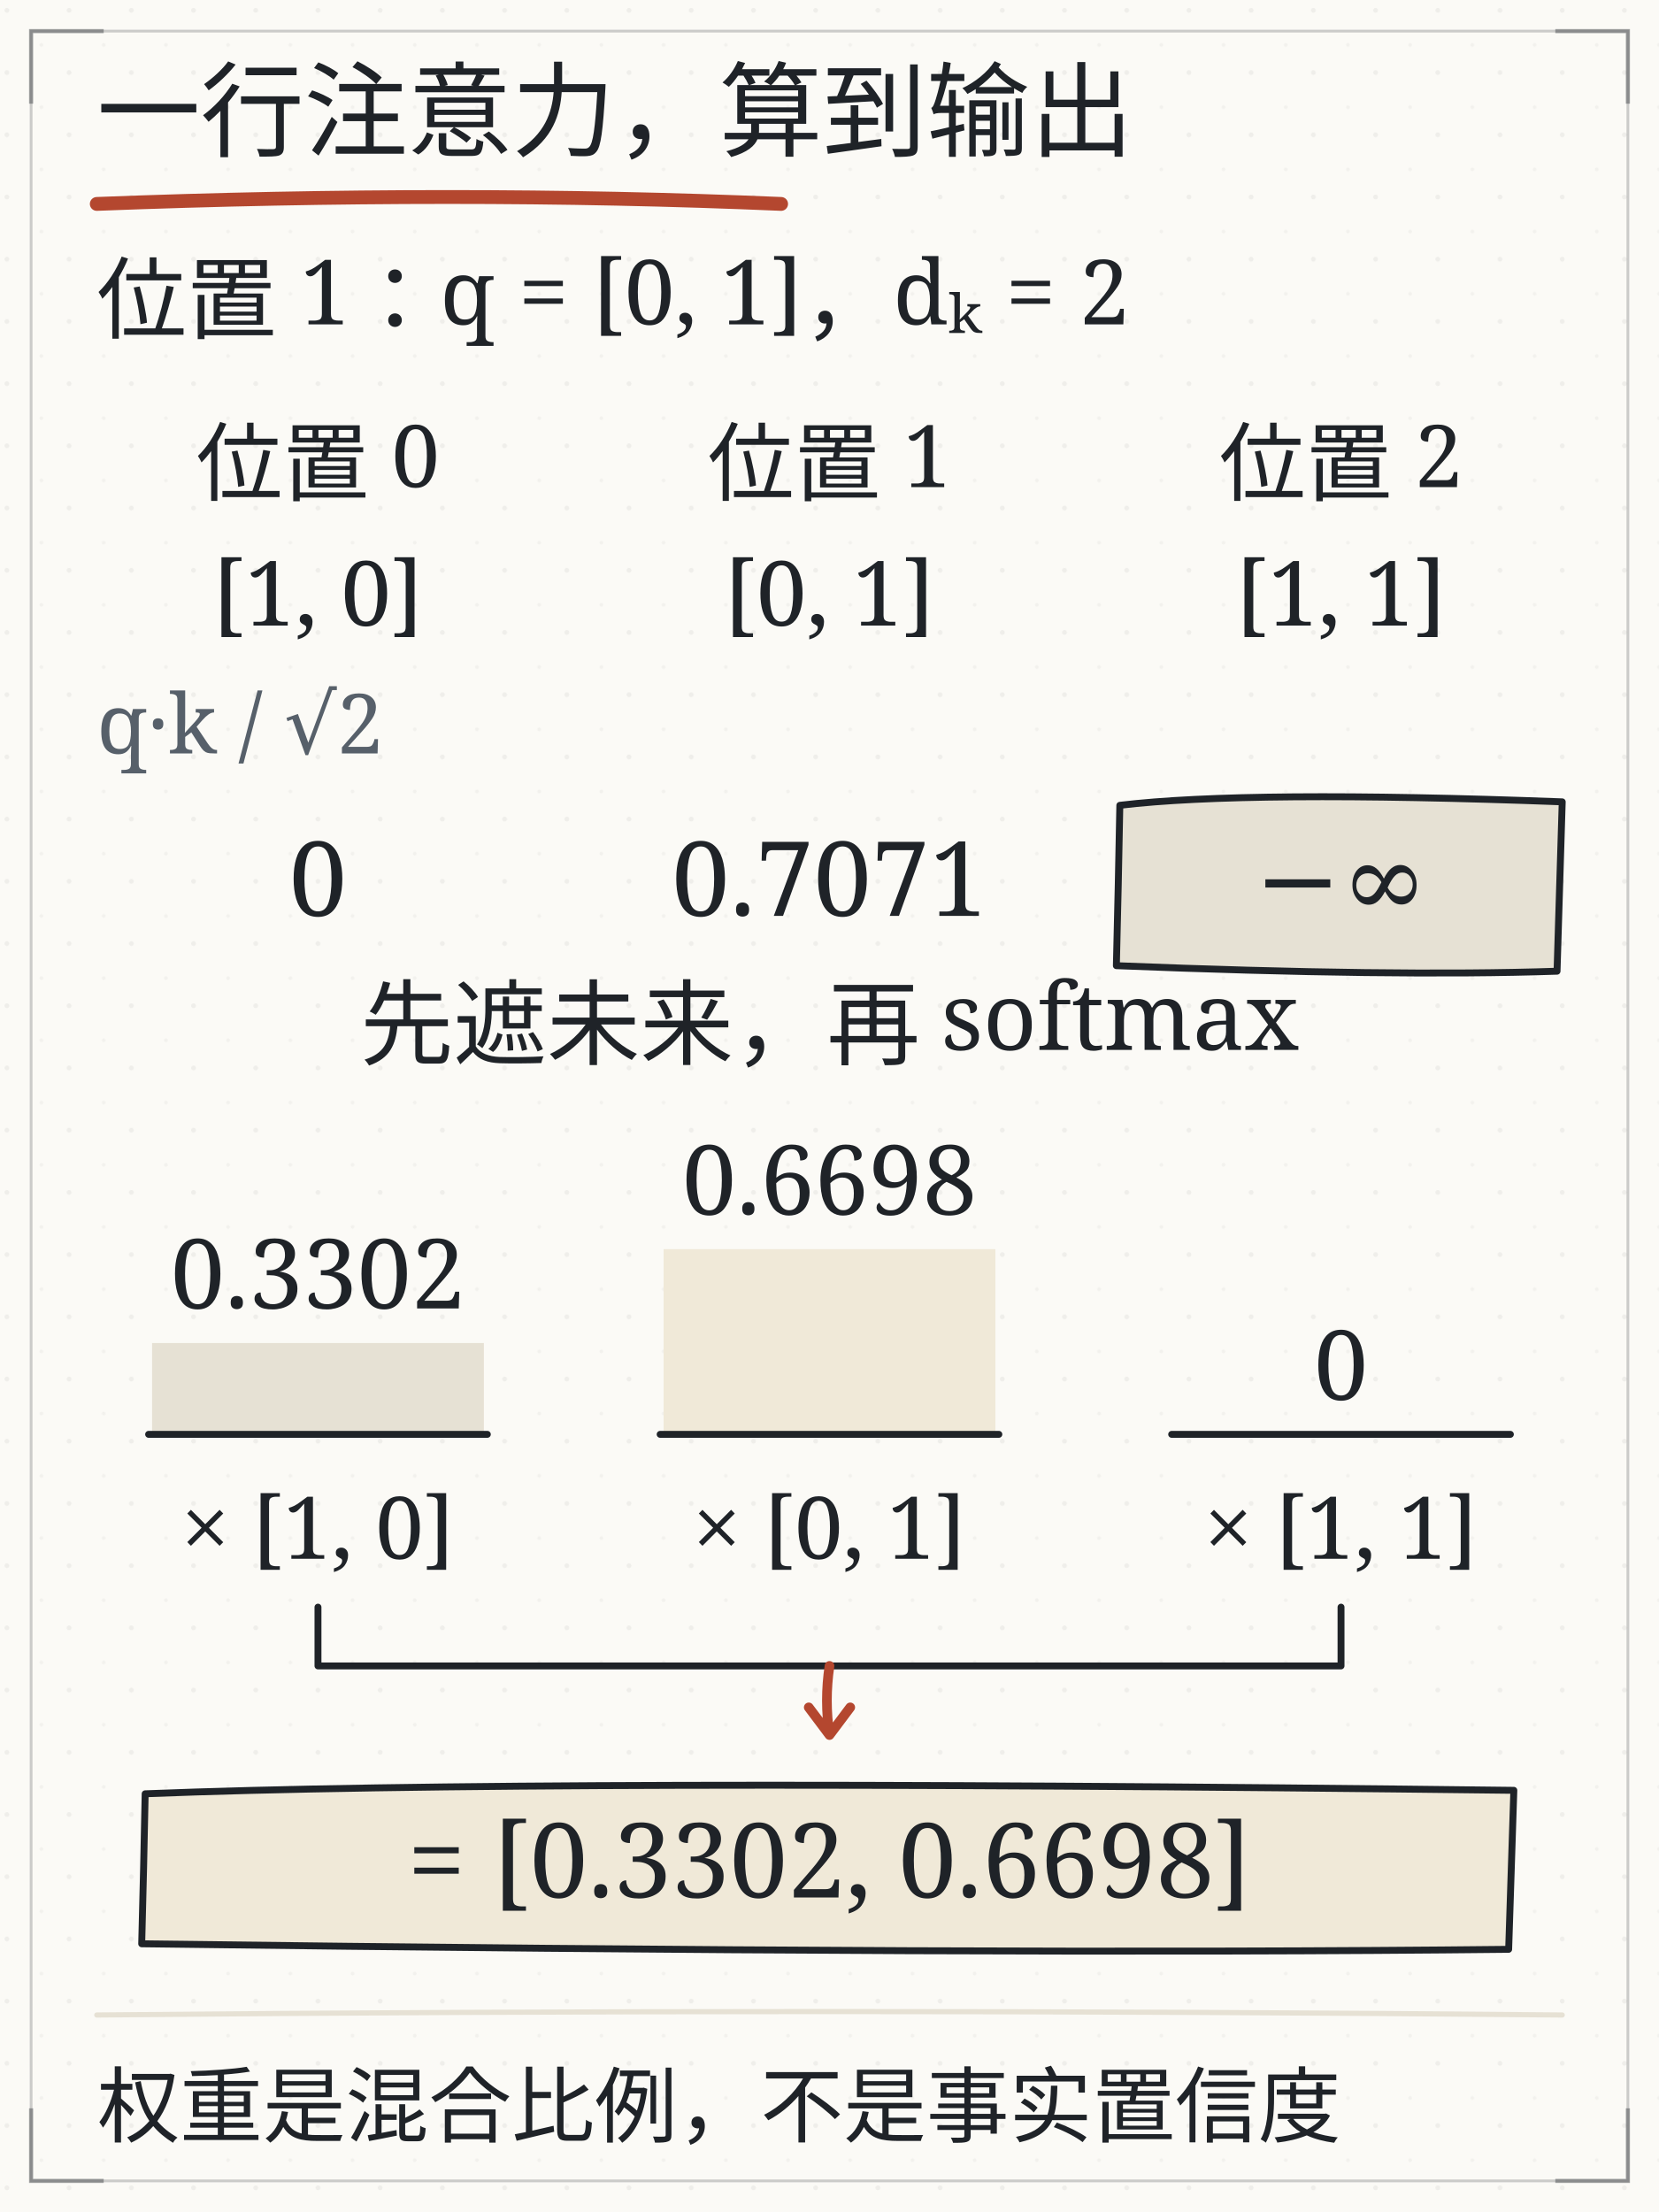
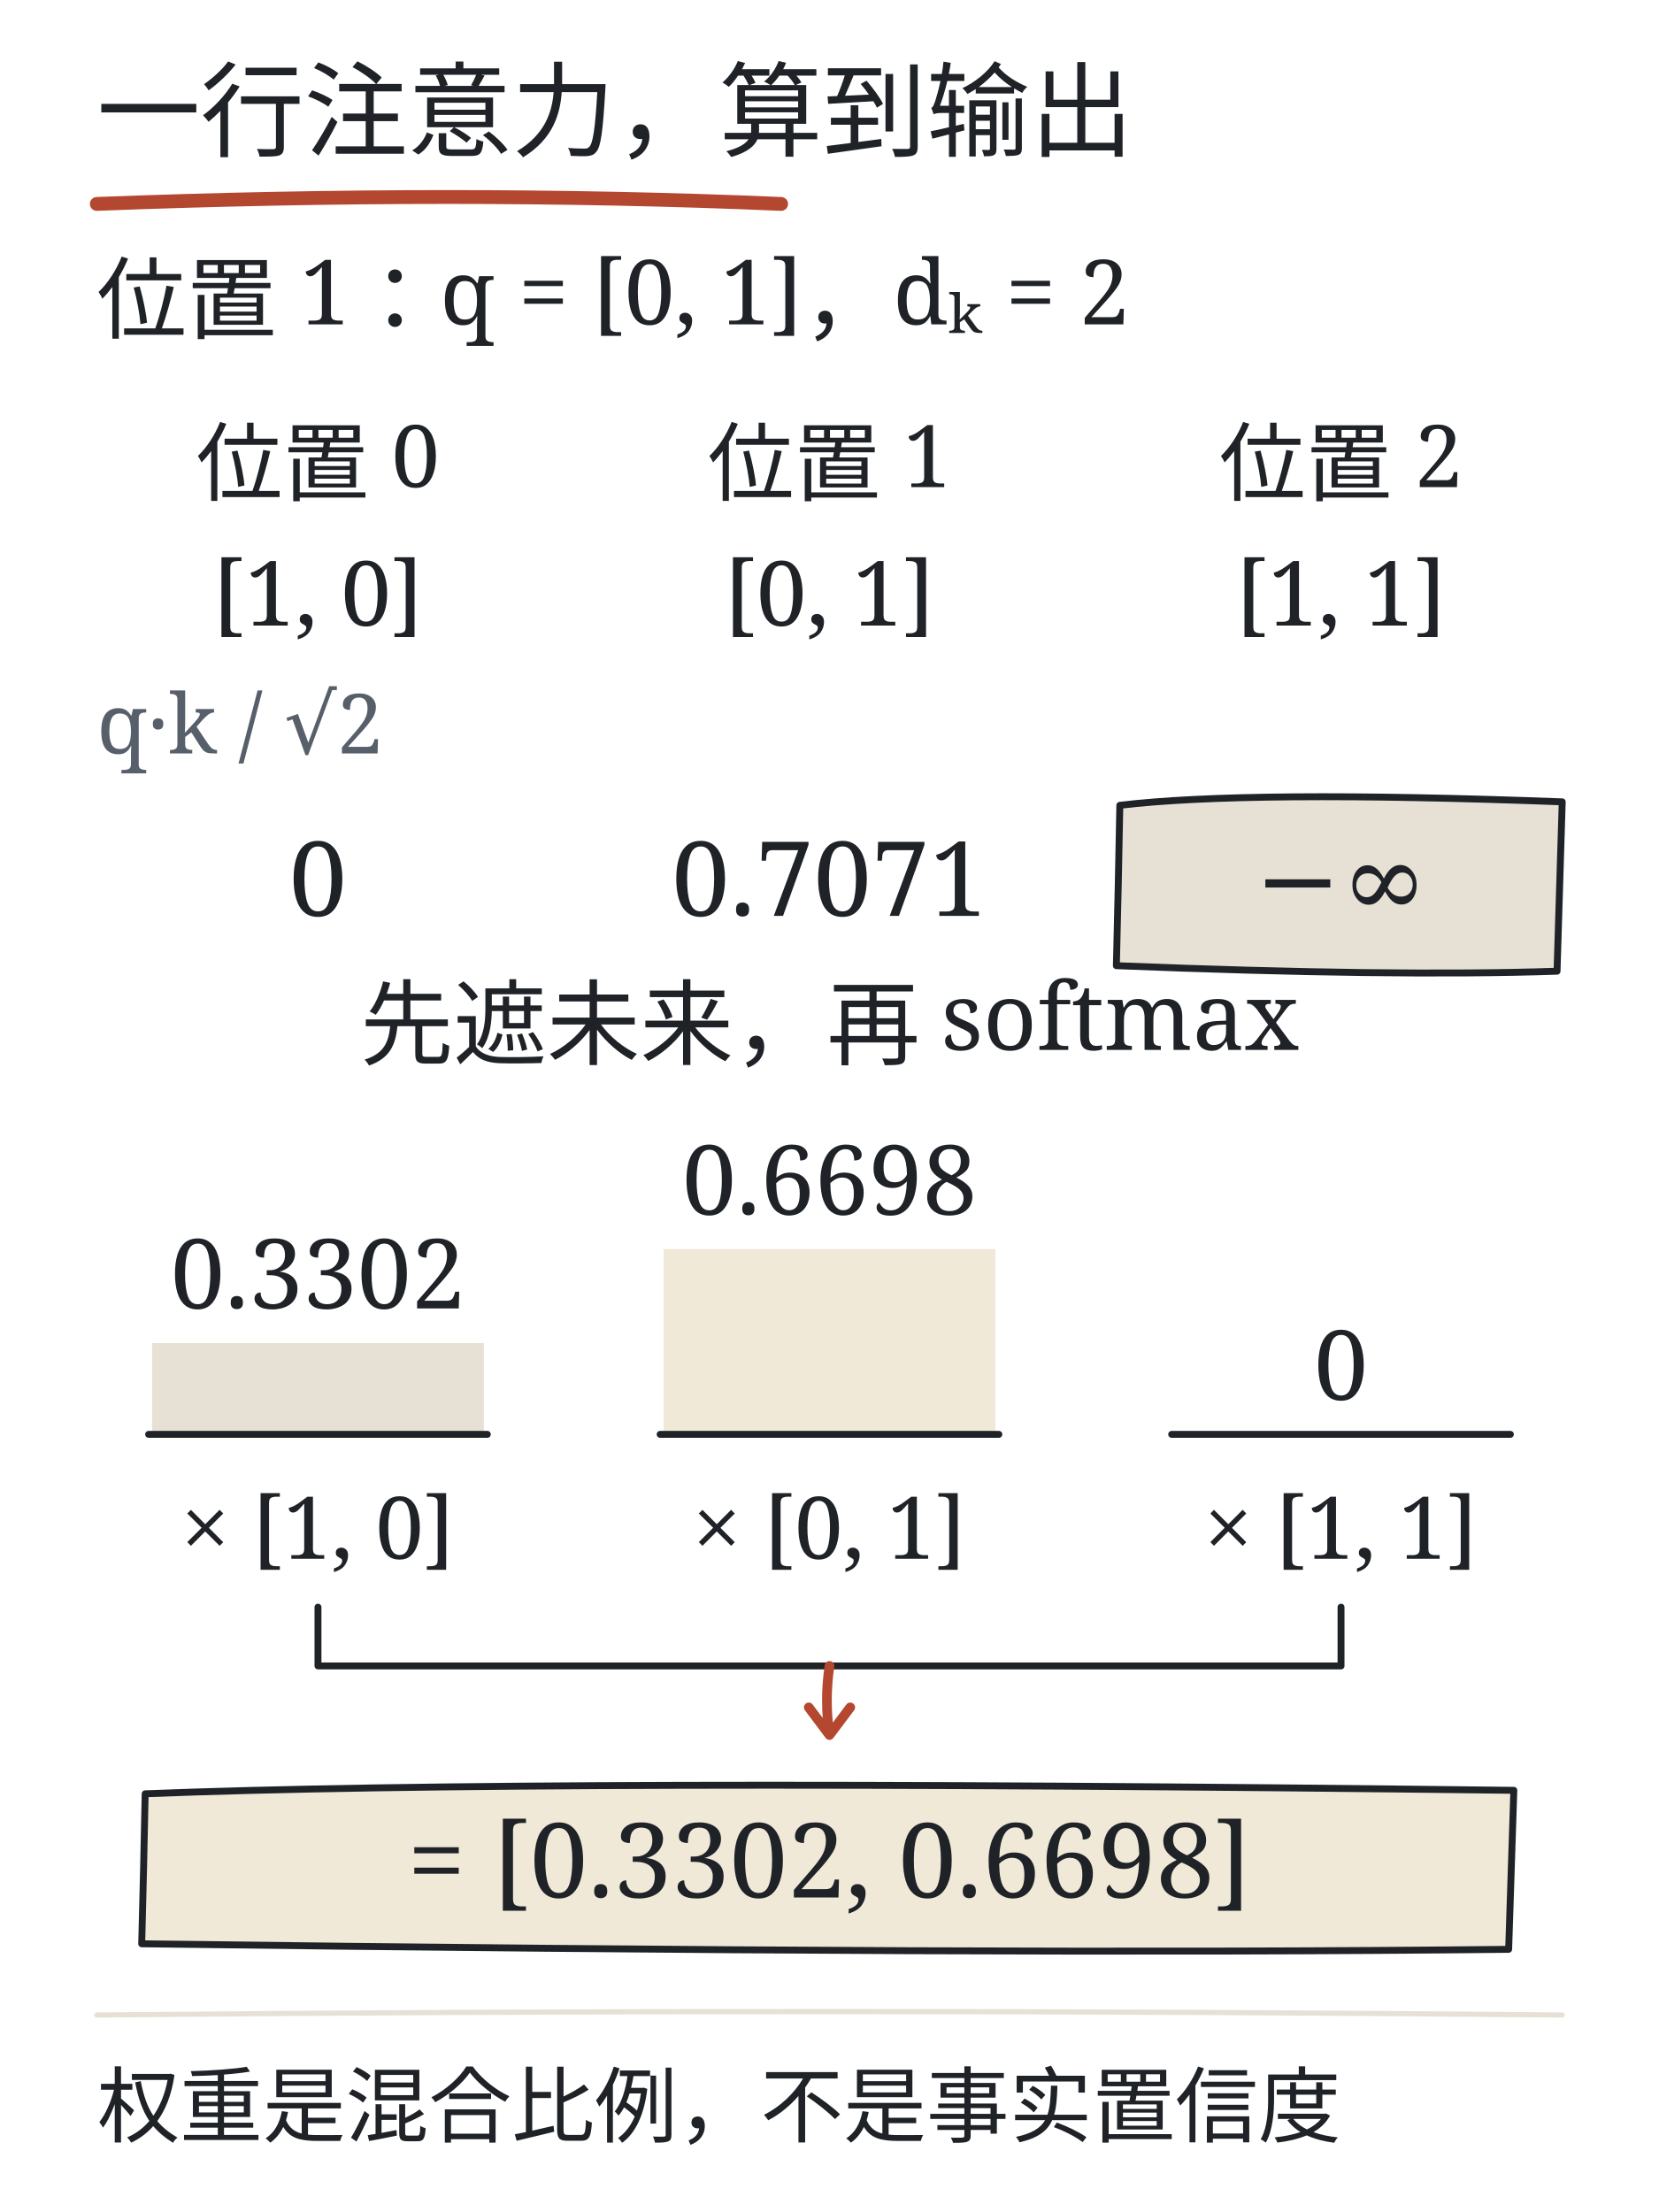
<svg xmlns="http://www.w3.org/2000/svg" width="480" height="640" viewBox="0 0 480 640" role="img" aria-labelledby="title desc">
-   <defs>
-     <pattern id="figure-grain" width="18" height="18" patternUnits="userSpaceOnUse">
-       <circle cx="2" cy="3" r=".7" fill="#1f2328" opacity=".16" />
-       <circle cx="12" cy="13" r=".55" fill="#1f2328" opacity=".11" />
-     </pattern>
-   </defs>
-   <rect width="480" height="640" fill="#fbfaf6" />
-   <rect width="480" height="640" fill="url(#figure-grain)" opacity=".34" />
-   <rect x="9" y="9" width="462" height="622" fill="none" stroke="#1f2328" stroke-width=".8" opacity=".22" />
-   <path d="M9 30 V9 H30 M450 9 H471 V30 M9 610 V631 H30 M450 631 H471 V610" fill="none" stroke="#1f2328" stroke-width="1.2" opacity=".38" />
  <g font-family="'Noto Serif SC','Source Han Serif SC','Songti SC','SimSun',serif">
    <text x="28" y="43" font-size="30" text-anchor="start" fill="#1f2328">一行注意力，算到输出</text>
    <path d="M28 59 Q132 55 226 59" fill="none" stroke="#B4472F" stroke-width="4" stroke-linecap="round" stroke-linejoin="round" />
    <text x="28" y="96" font-size="26" text-anchor="start" fill="#1f2328">位置 1：q = [0, 1]，dₖ = 2</text>
    <text x="92" y="143" font-size="25" text-anchor="middle" fill="#1f2328">位置 0</text>
    <text x="92" y="181" font-size="26" text-anchor="middle" fill="#1f2328">[1, 0]</text>
    <text x="240" y="143" font-size="25" text-anchor="middle" fill="#1f2328">位置 1</text>
    <text x="240" y="181" font-size="26" text-anchor="middle" fill="#1f2328">[0, 1]</text>
    <text x="388" y="143" font-size="25" text-anchor="middle" fill="#1f2328">位置 2</text>
    <text x="388" y="181" font-size="26" text-anchor="middle" fill="#1f2328">[1, 1]</text>
    <text x="28" y="218" font-size="24" text-anchor="start" fill="#57606a">q·k / √2</text>
    <path d="M324 233 Q360.72 228.6 452 232 L450.5 281 Q402.88 282.6 323 279.4 Q323.6 255.5 324 233Z" fill="#e6e1d4" stroke="#1f2328" stroke-width="2" stroke-linecap="round" stroke-linejoin="round" />
    <text x="92" y="265" font-size="30" text-anchor="middle" fill="#1f2328">0</text>
    <text x="240" y="265" font-size="30" text-anchor="middle" fill="#1f2328">0.7071</text>
    <text x="388" y="265" font-size="30" text-anchor="middle" fill="#1f2328">−∞</text>
    <text x="240" y="306" font-size="27" text-anchor="middle" fill="#1f2328">先遮未来，再 softmax</text>
    <rect x="44" y="388.581" width="96" height="26.419" fill="#e6e1d4" />
    <path d="M43 415 H141" fill="none" stroke="#1f2328" stroke-width="2" stroke-linecap="round" stroke-linejoin="round" />
    <text x="92" y="378.581" font-size="28" text-anchor="middle" fill="#1f2328">0.3302</text>
    <rect x="192" y="361.419" width="96" height="53.581" fill="#f0e9d8" />
    <path d="M191 415 H289" fill="none" stroke="#1f2328" stroke-width="2" stroke-linecap="round" stroke-linejoin="round" />
    <text x="240" y="351.419" font-size="28" text-anchor="middle" fill="#1f2328">0.6698</text>
    <rect x="340" y="415" width="96" height="0" fill="#e6e1d4" />
    <path d="M339 415 H437" fill="none" stroke="#1f2328" stroke-width="2" stroke-linecap="round" stroke-linejoin="round" />
    <text x="388" y="405" font-size="28" text-anchor="middle" fill="#1f2328">0</text>
    <text x="92" y="451" font-size="25" text-anchor="middle" fill="#1f2328">× [1, 0]</text>
    <text x="240" y="451" font-size="25" text-anchor="middle" fill="#1f2328">× [0, 1]</text>
    <text x="388" y="451" font-size="25" text-anchor="middle" fill="#1f2328">× [1, 1]</text>
    <path d="M92 465 V482 H240 M388 465 V482 H240" fill="none" stroke="#1f2328" stroke-width="2" stroke-linecap="round" stroke-linejoin="round" />
    <path d="M240 482 Q238.5 492 240 502 M234 494 L240 502 L246 494" fill="none" stroke="#B4472F" stroke-width="2.8" stroke-linecap="round" stroke-linejoin="round" />
    <path d="M42 519 Q153.76 514.6 438 518 L436.5 564 Q287.04 565.6 41 562.4 Q41.6 540 42 519Z" fill="#f0e9d8" stroke="#1f2328" stroke-width="2" stroke-linecap="round" stroke-linejoin="round" />
    <text x="240" y="549" font-size="30" text-anchor="middle" fill="#1f2328">= [0.3302, 0.6698]</text>
    <text x="28" y="618" font-size="24" text-anchor="start" fill="#1f2328">权重是混合比例，不是事实置信度</text>
    <path d="M28 583 Q240 581 452 583" fill="none" stroke="#e6e1d4" stroke-width="1.5" stroke-linecap="round" stroke-linejoin="round" />
  </g>
</svg>
